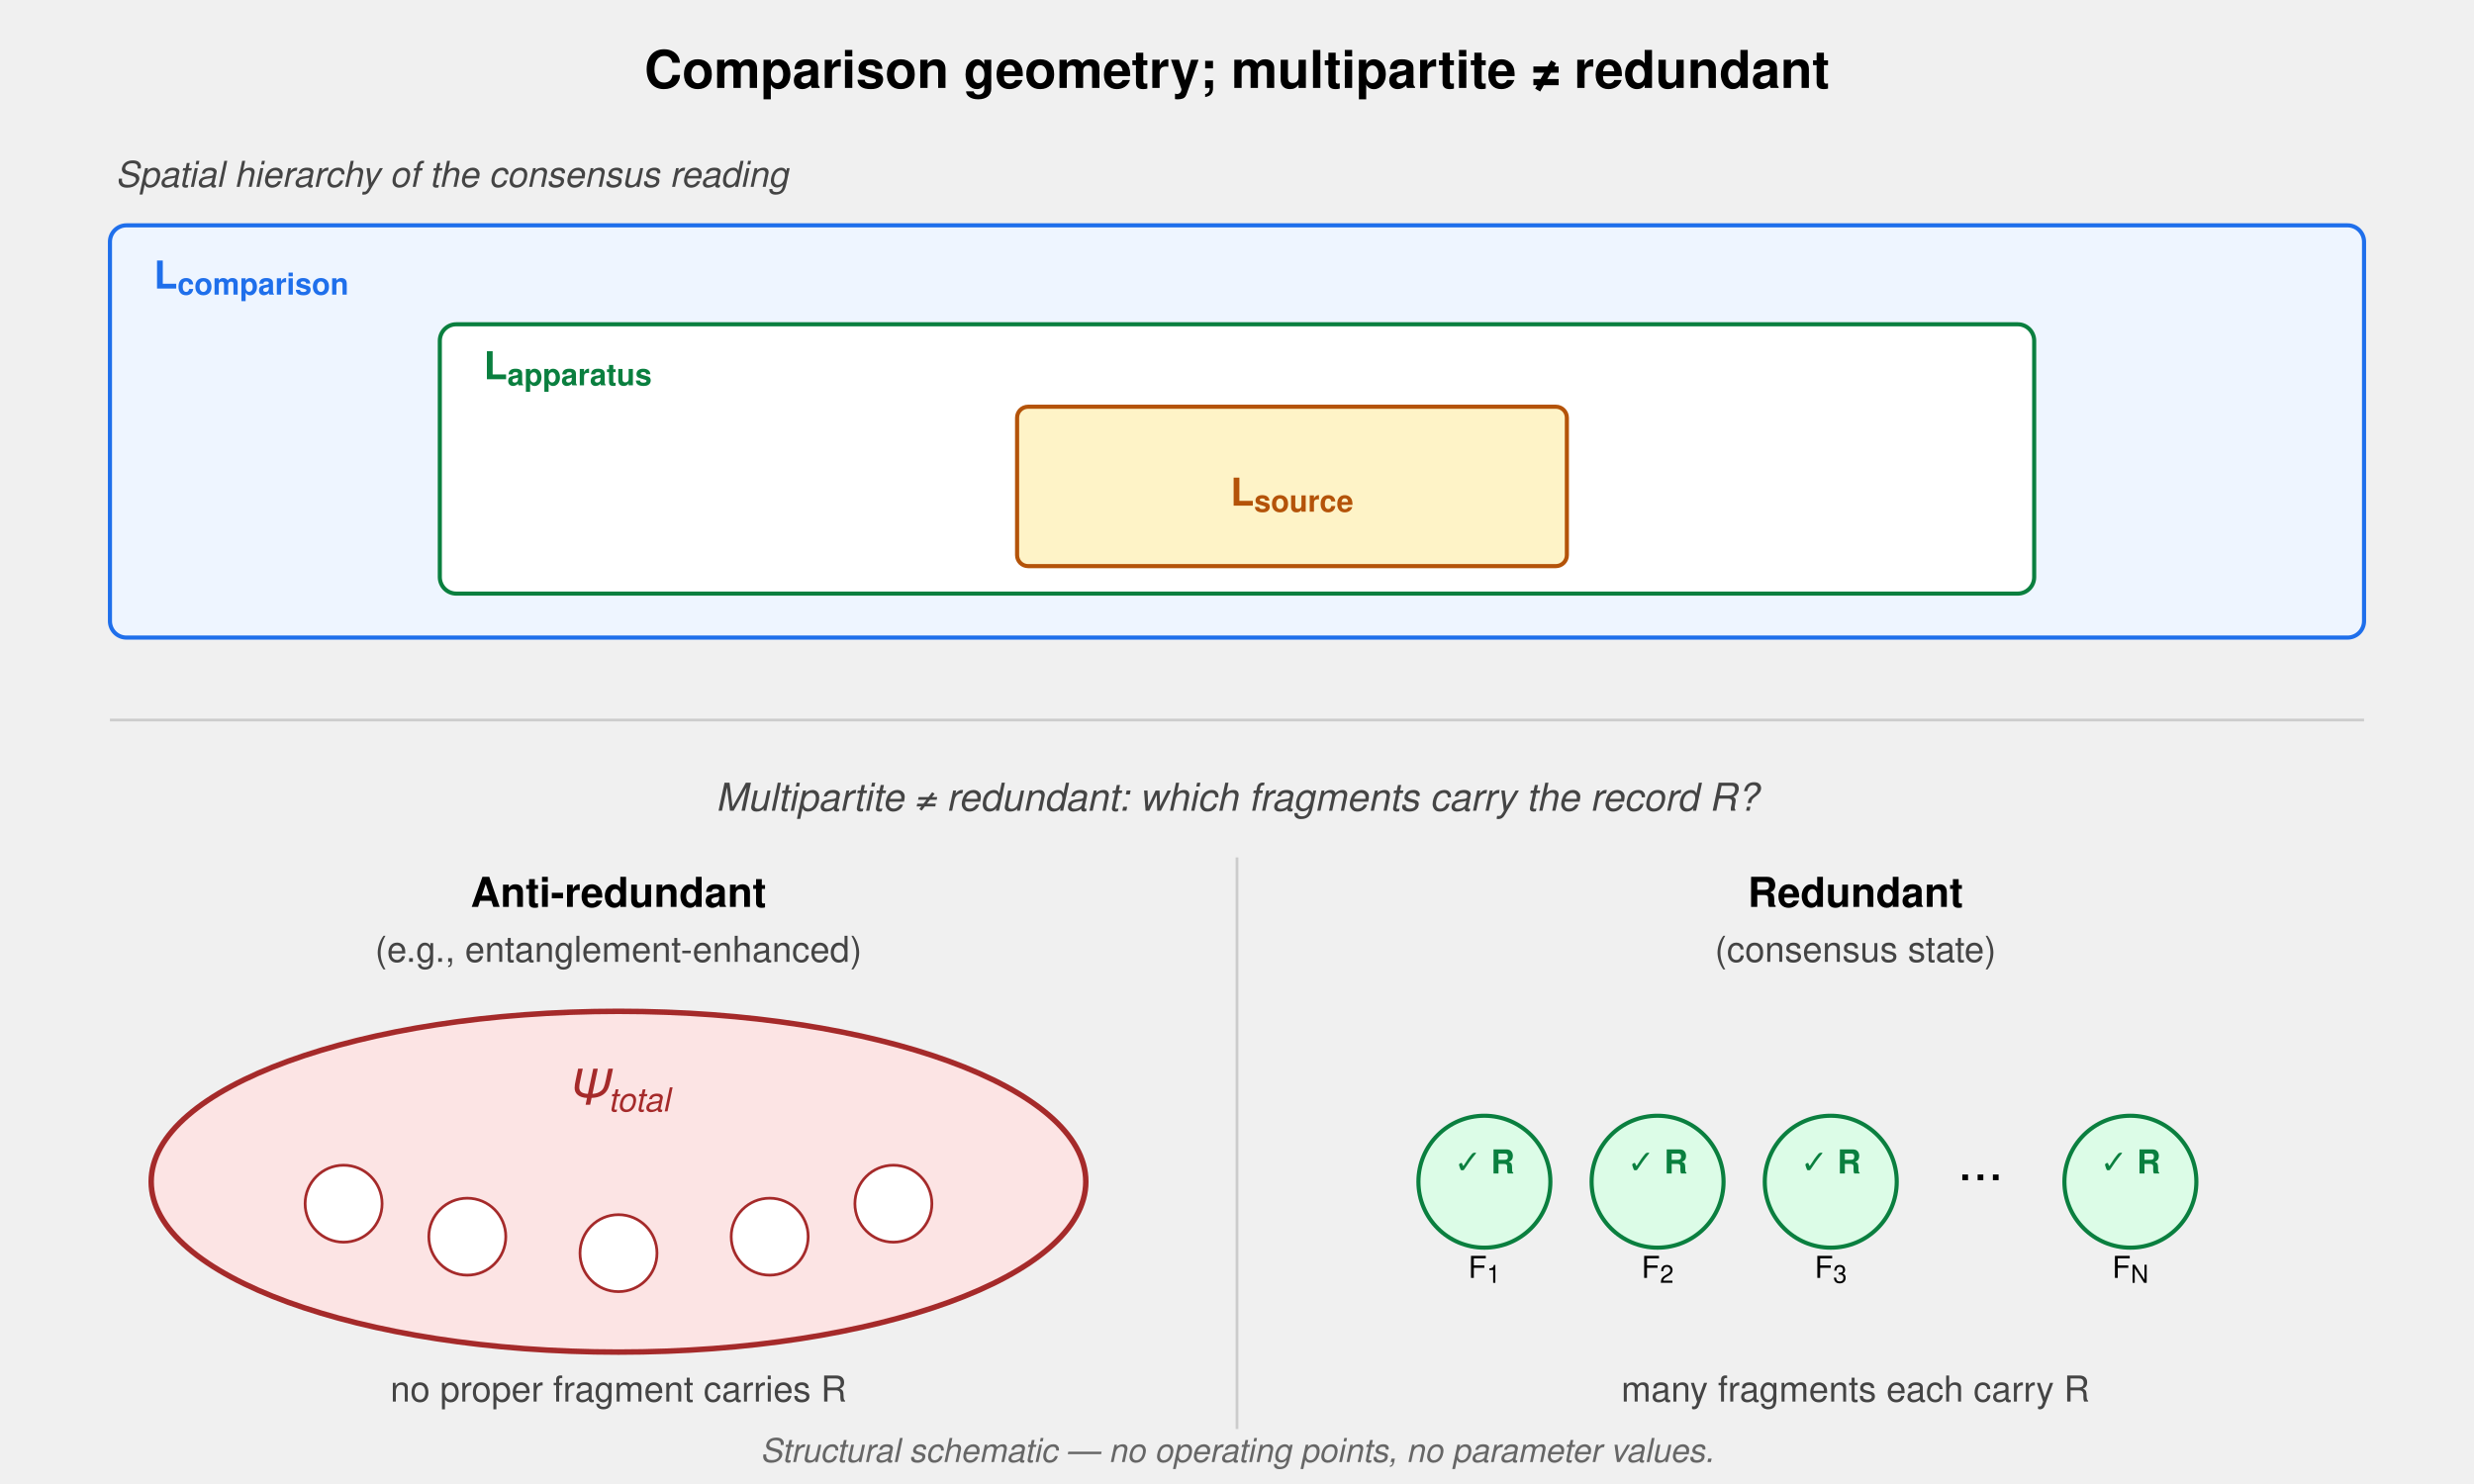
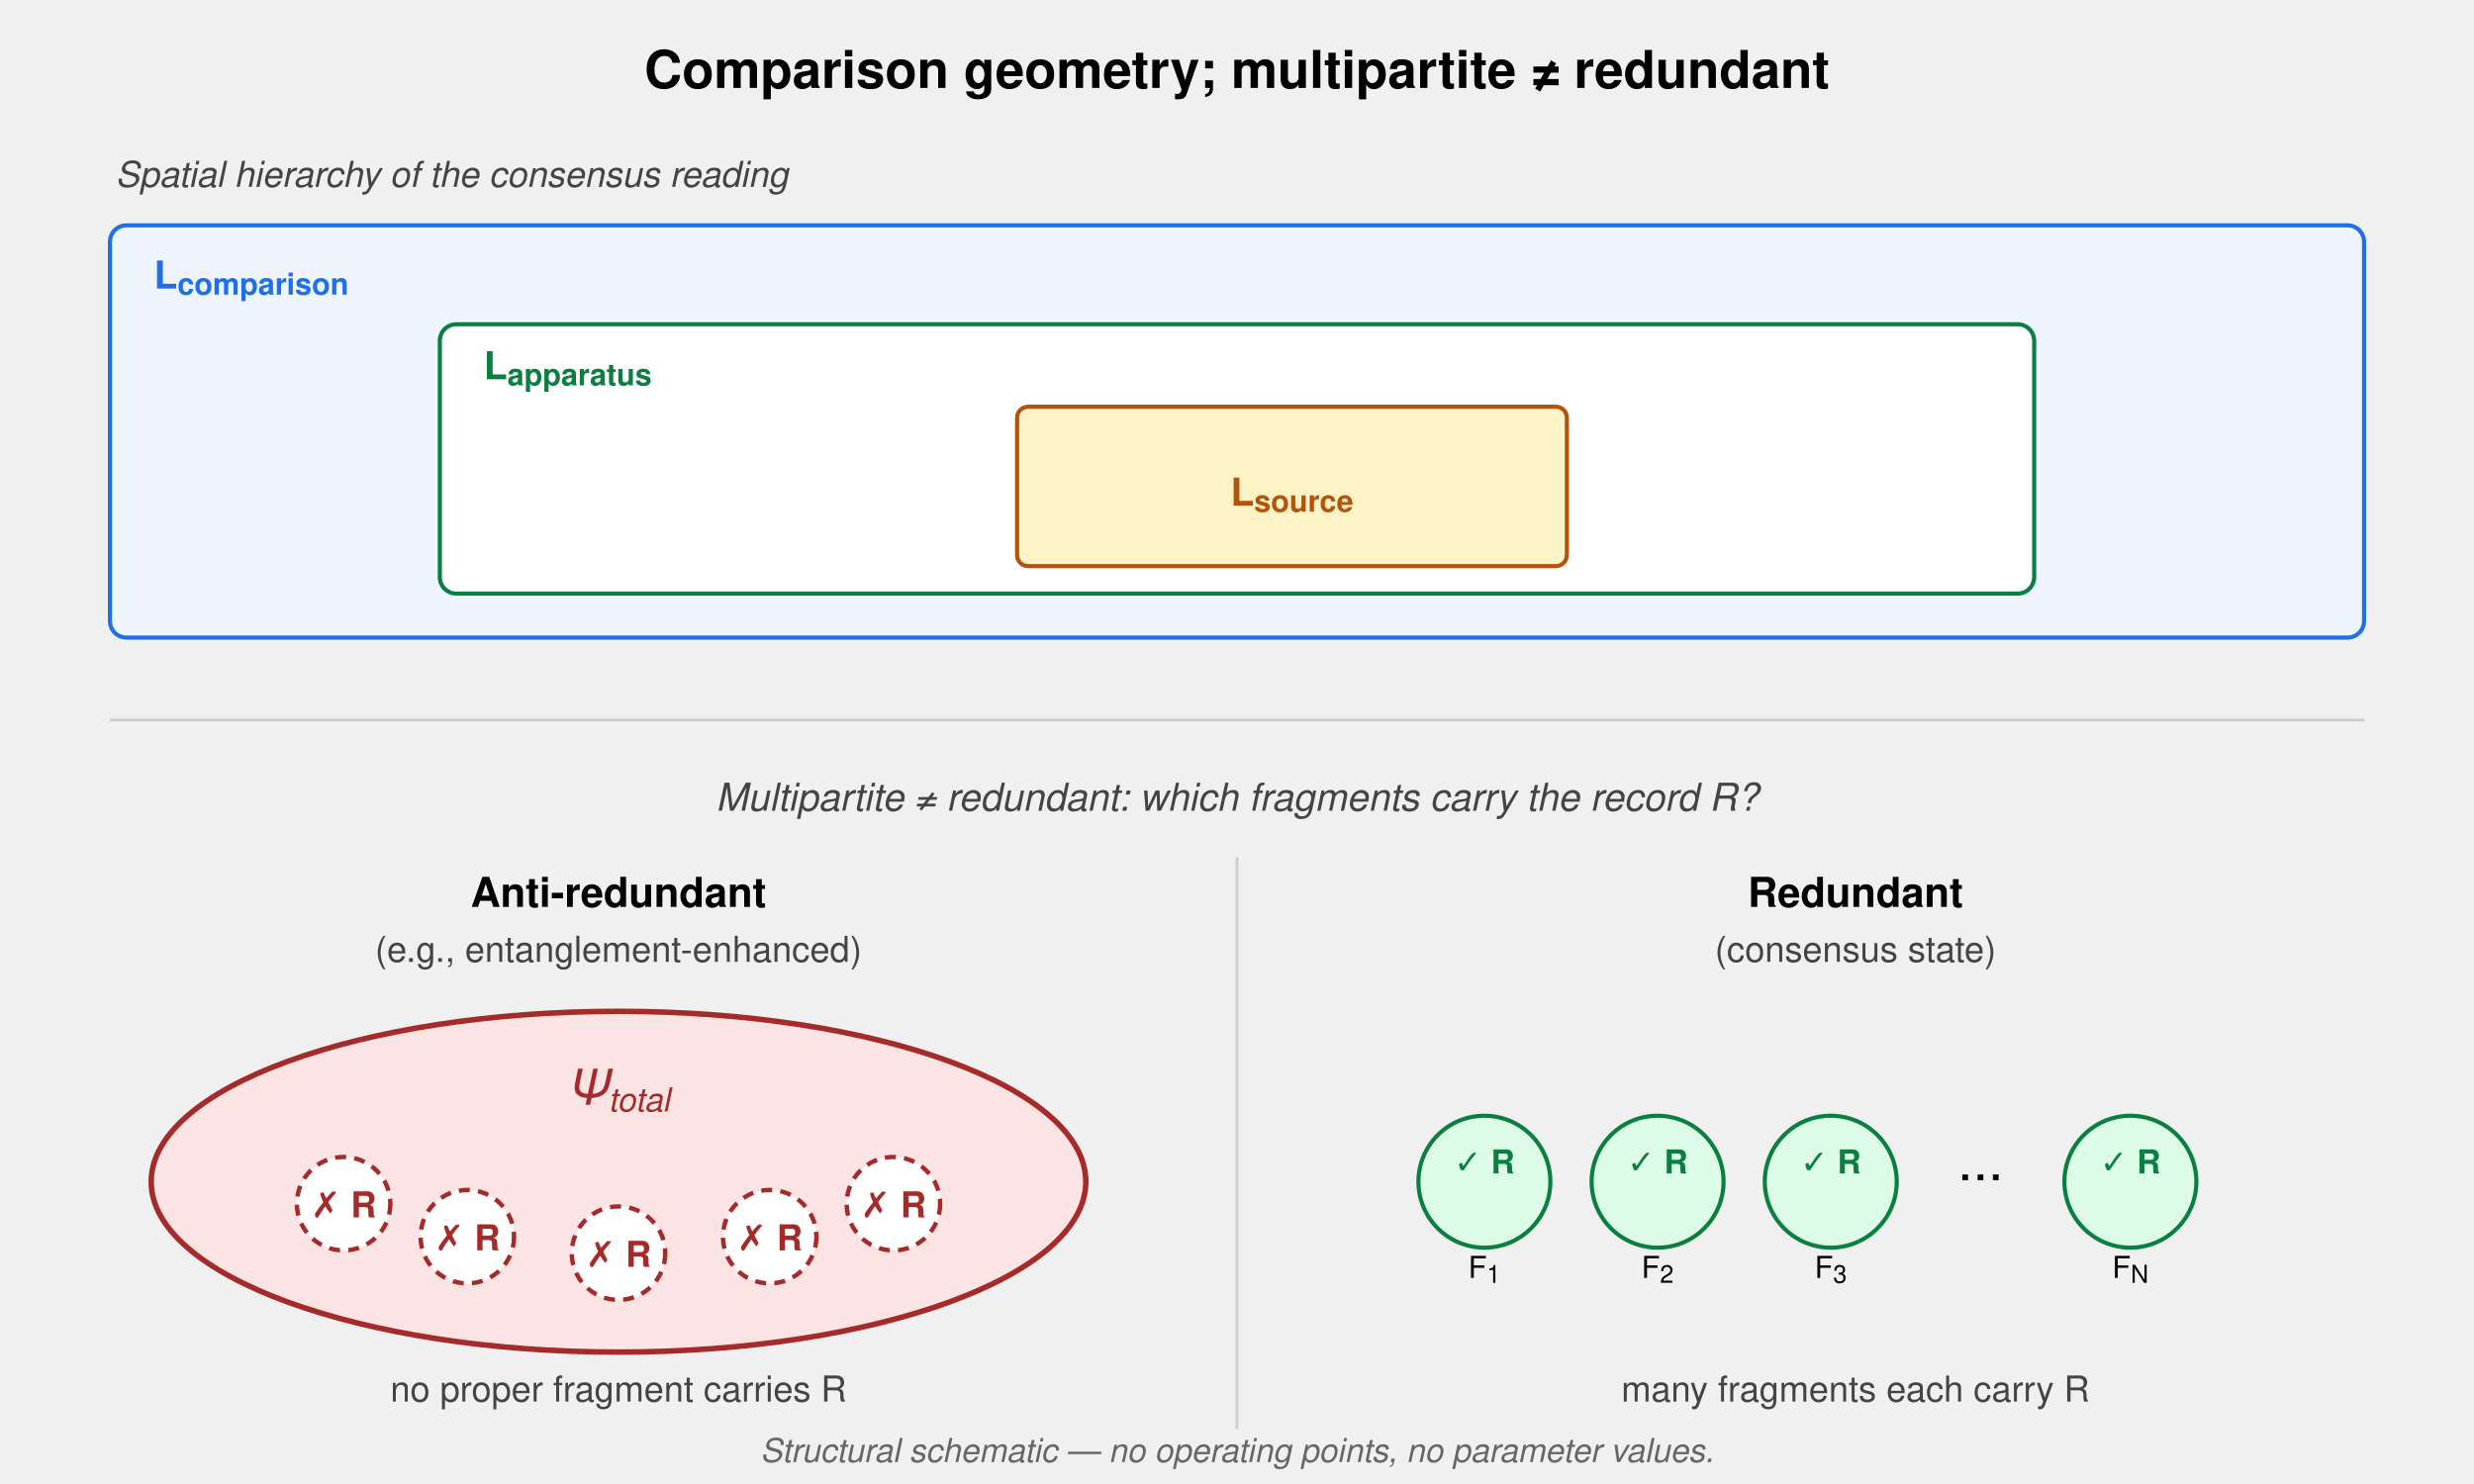
<svg xmlns="http://www.w3.org/2000/svg" viewBox="0 0 900 540" font-family="Helvetica, Arial, sans-serif" font-size="15">
  <text x="450" y="32" text-anchor="middle" font-size="19" font-weight="bold">
    Comparison geometry; multipartite ≠ redundant
  </text>
  <text x="42" y="68" font-size="13" fill="#444" font-style="italic">
    Spatial hierarchy of the consensus reading
  </text>
  <rect x="40" y="82" width="820" height="150" fill="#eef5ff" stroke="#1f6feb" stroke-width="1.5" rx="6" />
  <text x="56" y="105" font-size="14" fill="#1f6feb" font-weight="bold">
    L<tspan baseline-shift="sub" font-size="11">comparison</tspan>
  </text>
  <rect x="160" y="118" width="580" height="98" fill="#fff" stroke="#0a7f3f" stroke-width="1.5" rx="6" />
  <text x="176" y="138" font-size="14" fill="#0a7f3f" font-weight="bold">
    L<tspan baseline-shift="sub" font-size="11">apparatus</tspan>
  </text>
  <rect x="370" y="148" width="200" height="58" fill="#fef3c7" stroke="#b45309" stroke-width="1.5" rx="4" />
  <text x="470" y="184" text-anchor="middle" font-size="14" fill="#b45309" font-weight="bold">
    L<tspan baseline-shift="sub" font-size="11">source</tspan>
  </text>
  <line x1="40" y1="262" x2="860" y2="262" stroke="#ccc" stroke-width="1" />
  <text x="450" y="295" text-anchor="middle" font-size="14" fill="#444" font-style="italic">
    Multipartite ≠ redundant: which fragments carry the record R?
  </text>
  <text x="225" y="330" text-anchor="middle" font-size="15" font-weight="bold">
    Anti-redundant
  </text>
  <text x="225" y="350" text-anchor="middle" font-size="13" fill="#444">
    (e.g., entanglement-enhanced)
  </text>
  <ellipse cx="225" cy="430" rx="170" ry="62" stroke="#a52a2a" stroke-width="2" fill="#fce4e4" />
  <text x="225" y="402" text-anchor="middle" font-size="18" font-style="italic" fill="#a52a2a">
    Ψ<tspan baseline-shift="sub" font-size="12">total</tspan>
  </text>
-   <g stroke="#a52a2a" stroke-width="1" fill="#fff">
-     <circle cx="125" cy="438" r="14" />
-     <circle cx="170" cy="450" r="14" />
-     <circle cx="225" cy="456" r="14" />
-     <circle cx="280" cy="450" r="14" />
-     <circle cx="325" cy="438" r="14" />
+   <g stroke="#a52a2a" stroke-width="1.6" stroke-dasharray="4,3" fill="#fff">
+     <circle cx="125" cy="438" r="17" />
+     <circle cx="170" cy="450" r="17" />
+     <circle cx="225" cy="456" r="17" />
+     <circle cx="280" cy="450" r="17" />
+     <circle cx="325" cy="438" r="17" />
+   </g>
+   <g font-size="13" text-anchor="middle" fill="#a52a2a" font-weight="bold">
+     <text x="125" y="443">✗ R</text>
+     <text x="170" y="455">✗ R</text>
+     <text x="225" y="461">✗ R</text>
+     <text x="280" y="455">✗ R</text>
+     <text x="325" y="443">✗ R</text>
  </g>
  <text x="225" y="510" text-anchor="middle" font-size="13" fill="#444">
    no proper fragment carries R
  </text>
  <line x1="450" y1="312" x2="450" y2="520" stroke="#ccc" stroke-width="1" />
  <text x="675" y="330" text-anchor="middle" font-size="15" font-weight="bold">
    Redundant
  </text>
  <text x="675" y="350" text-anchor="middle" font-size="13" fill="#444">
    (consensus state)
  </text>
  <g font-size="11" text-anchor="middle">
    <circle cx="540" cy="430" r="24" fill="#dcfce7" stroke="#0a7f3f" stroke-width="1.5" />
    <text x="540" y="427" font-weight="bold" fill="#0a7f3f" font-size="12">✓ R</text>
    <text x="540" y="465">F<tspan baseline-shift="sub" font-size="9">1</tspan>
    </text>
    <circle cx="603" cy="430" r="24" fill="#dcfce7" stroke="#0a7f3f" stroke-width="1.5" />
    <text x="603" y="427" font-weight="bold" fill="#0a7f3f" font-size="12">✓ R</text>
    <text x="603" y="465">F<tspan baseline-shift="sub" font-size="9">2</tspan>
    </text>
    <circle cx="666" cy="430" r="24" fill="#dcfce7" stroke="#0a7f3f" stroke-width="1.5" />
    <text x="666" y="427" font-weight="bold" fill="#0a7f3f" font-size="12">✓ R</text>
    <text x="666" y="465">F<tspan baseline-shift="sub" font-size="9">3</tspan>
    </text>
    <text x="720" y="434" font-size="20">···</text>
    <circle cx="775" cy="430" r="24" fill="#dcfce7" stroke="#0a7f3f" stroke-width="1.5" />
    <text x="775" y="427" font-weight="bold" fill="#0a7f3f" font-size="12">✓ R</text>
    <text x="775" y="465">F<tspan baseline-shift="sub" font-size="9">N</tspan>
    </text>
  </g>
  <text x="675" y="510" text-anchor="middle" font-size="13" fill="#444">
    many fragments each carry R
  </text>
  <text x="450" y="532" text-anchor="middle" font-size="12" fill="#666" font-style="italic">
    Structural schematic — no operating points, no parameter values.
  </text>
</svg>
